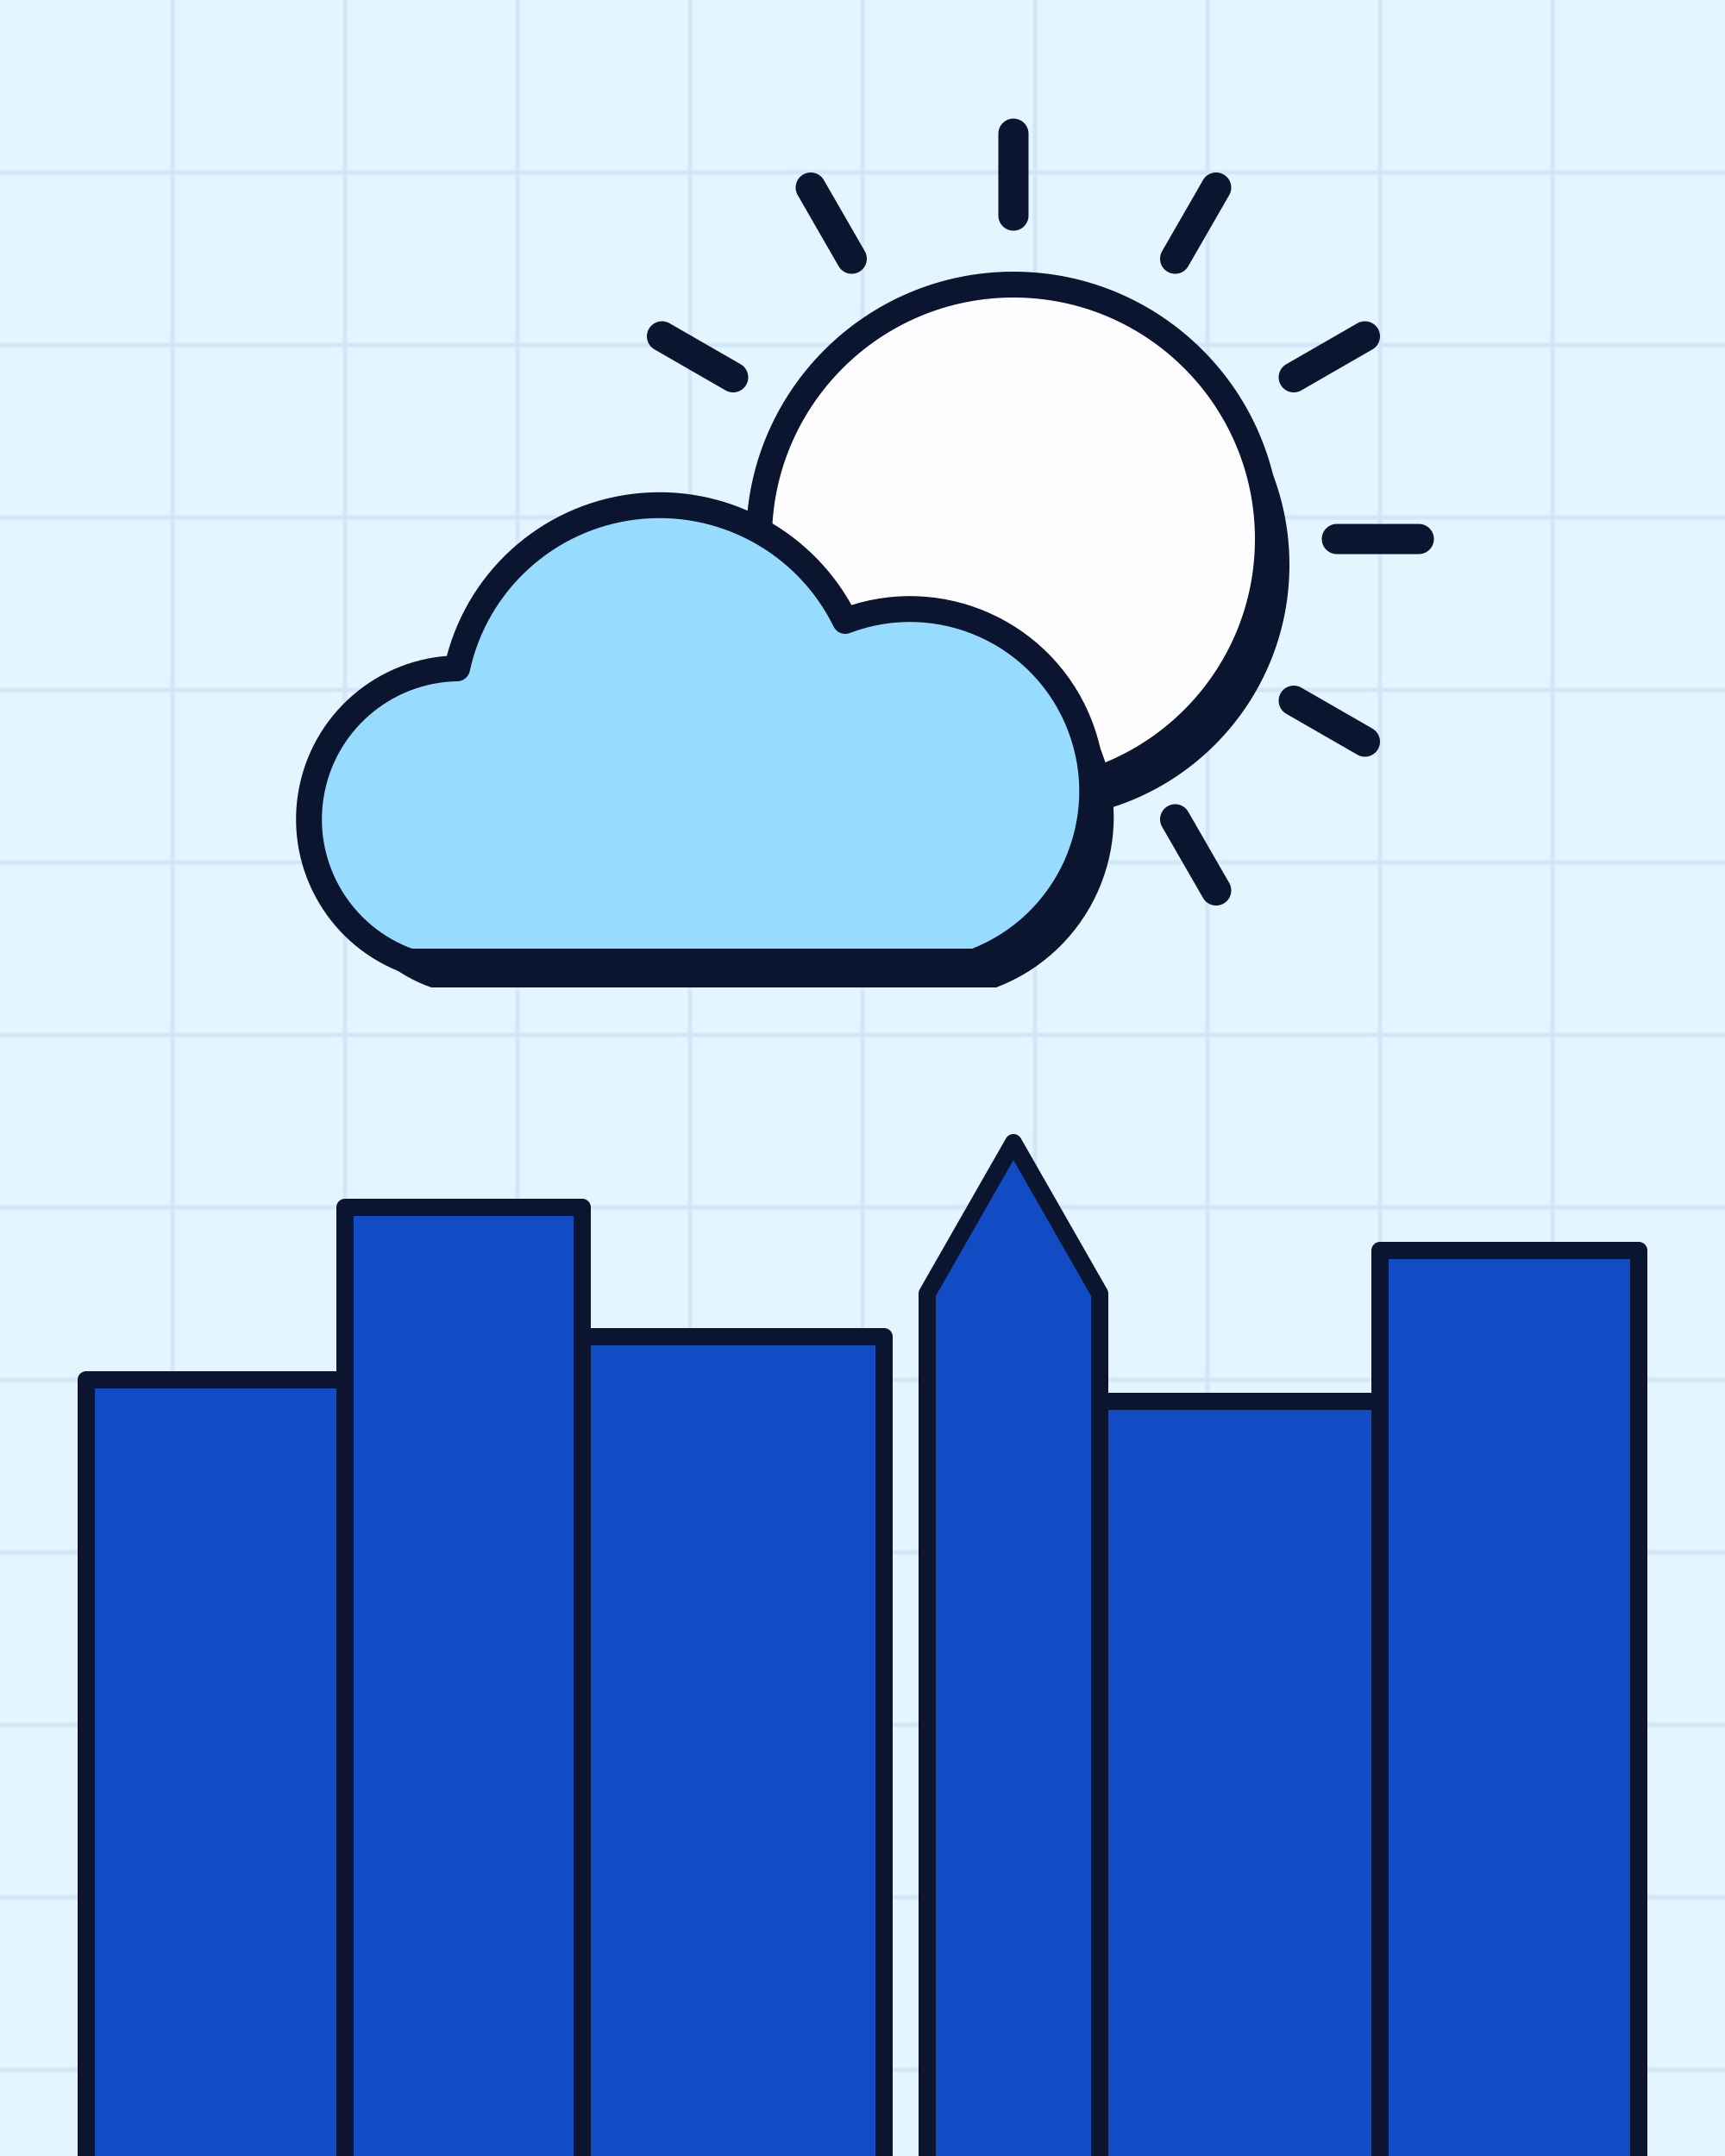
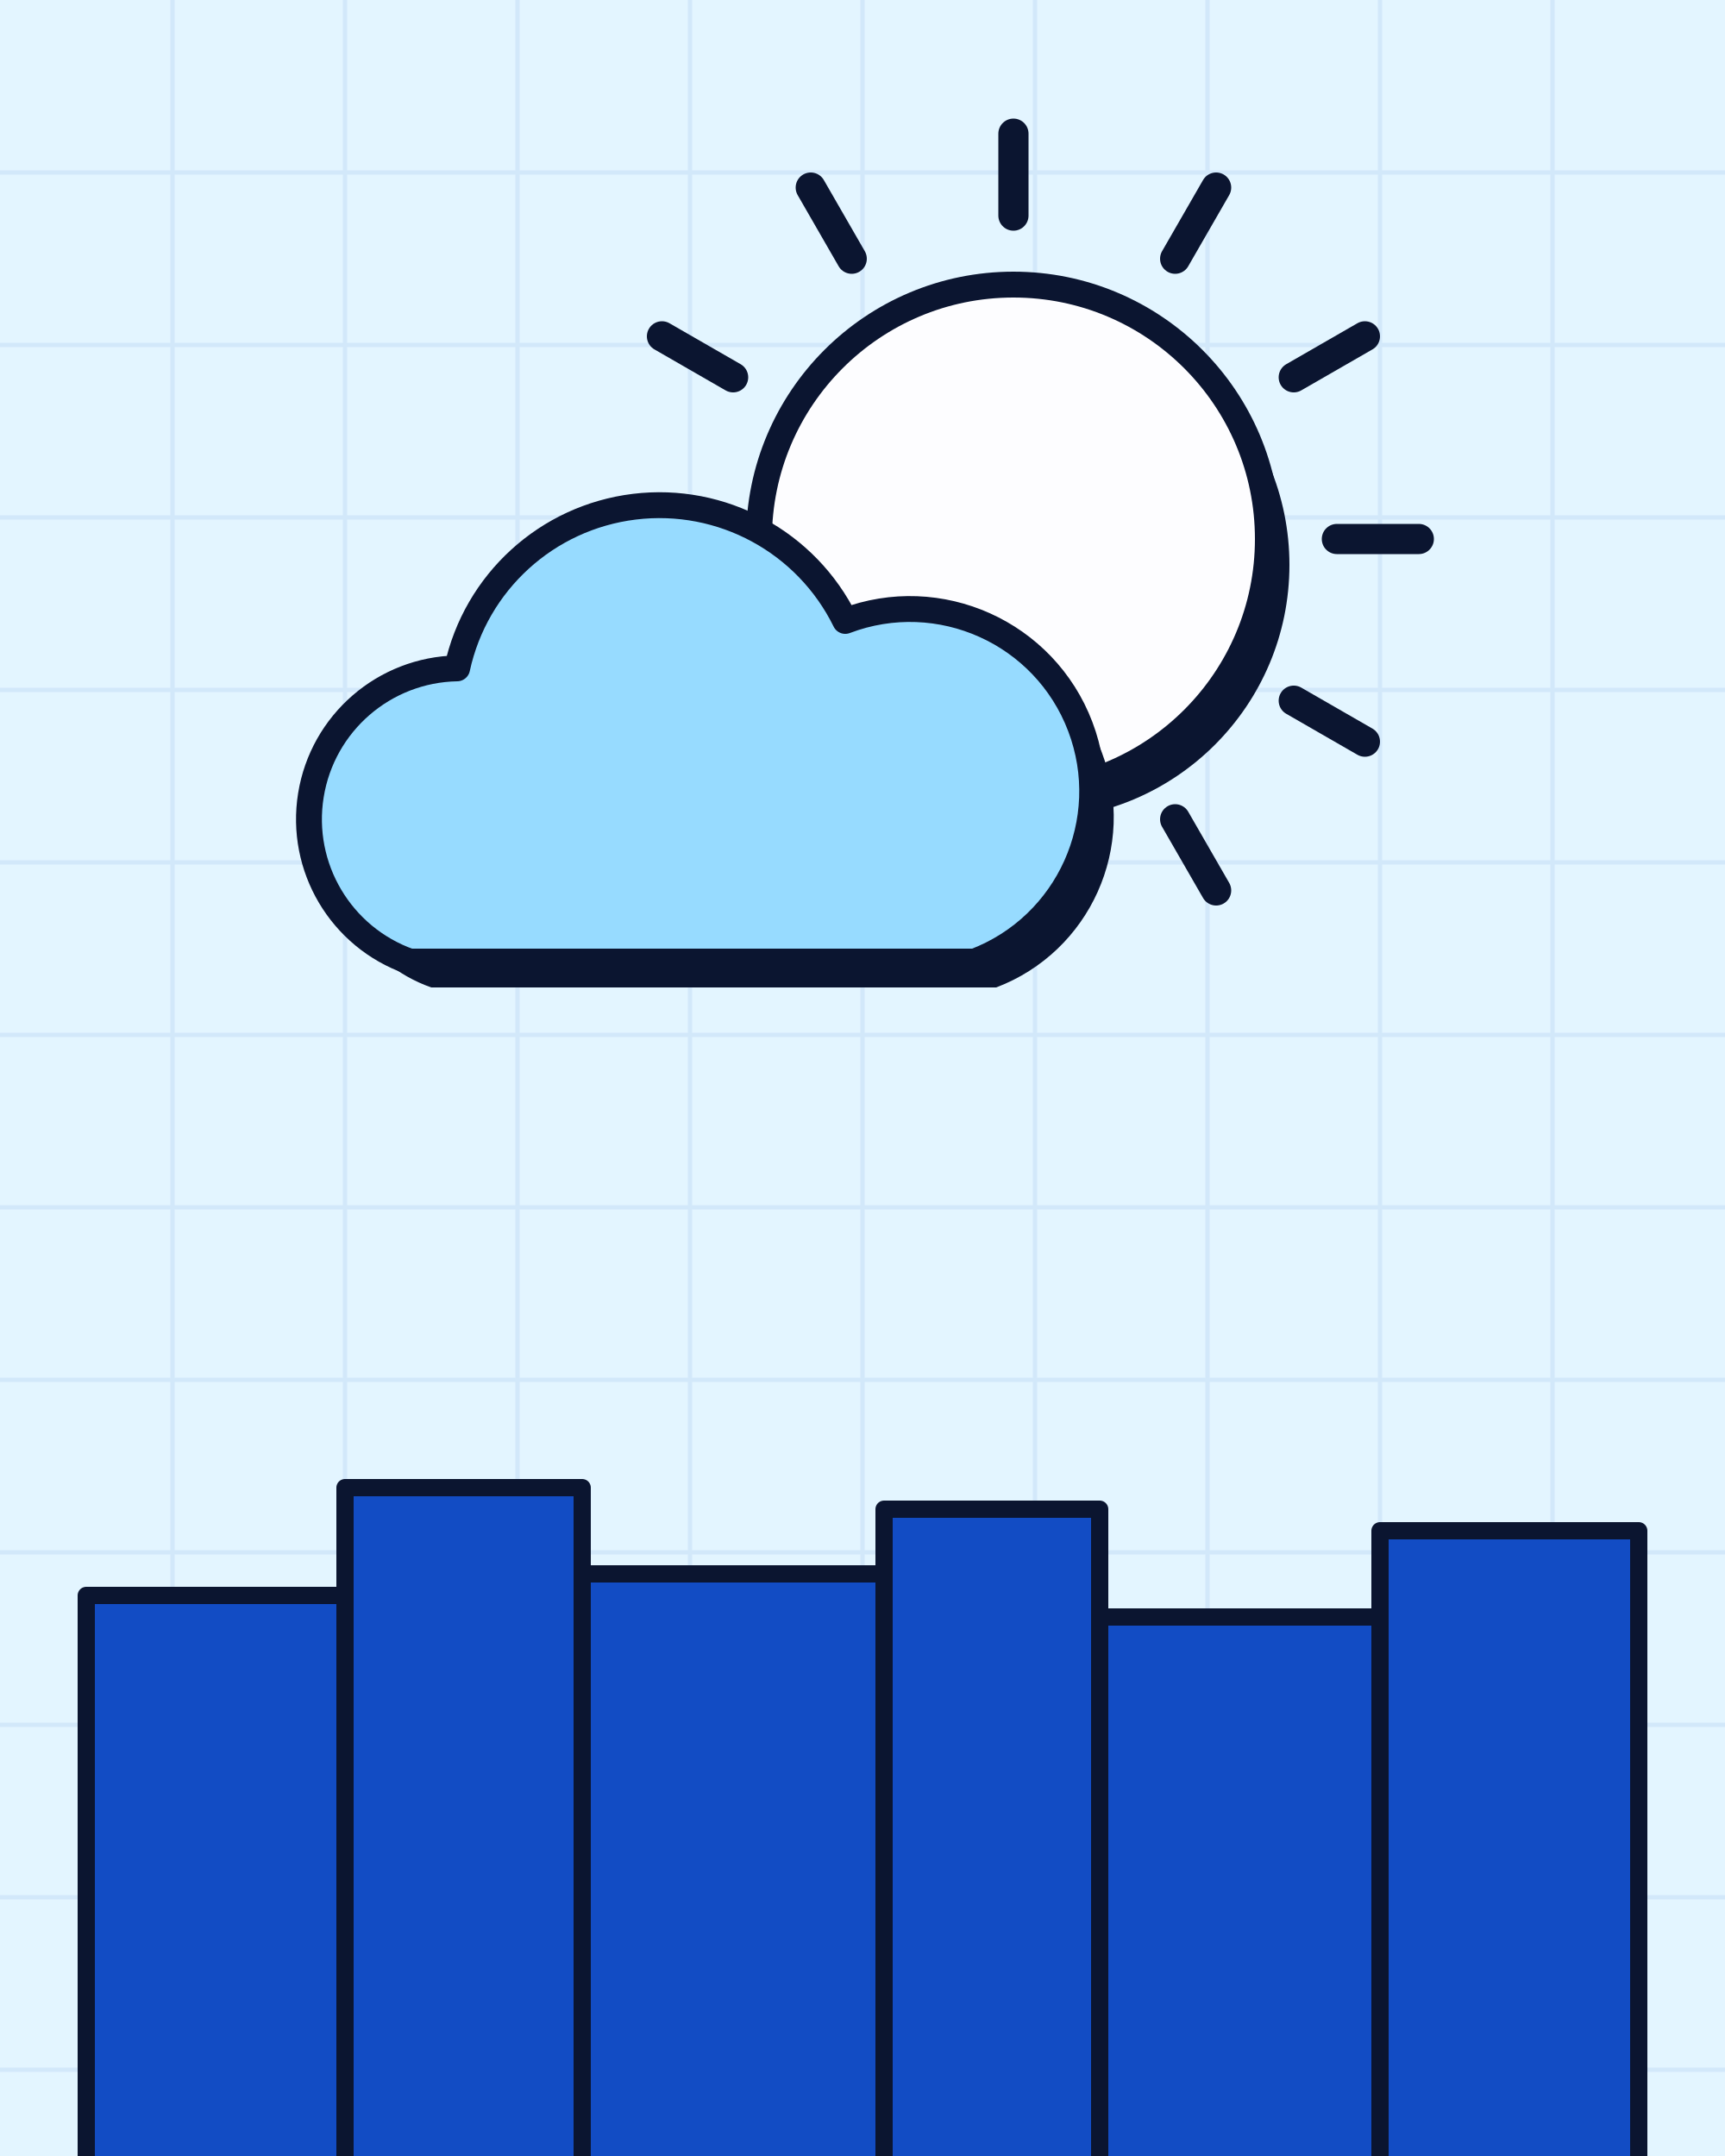
<svg xmlns="http://www.w3.org/2000/svg" viewBox="0 0 800 1000" role="img" aria-label="The sun behind a cloud over a city skyline">
  <rect width="800" height="1000" fill="#E3F5FF" />
  <path d="M80 0V1000M160 0V1000M240 0V1000M320 0V1000M400 0V1000M480 0V1000M560 0V1000M640 0V1000M720 0V1000M0 80H800M0 160H800M0 240H800M0 320H800M0 400H800M0 480H800M0 560H800M0 640H800M0 720H800M0 800H800M0 880H800M0 960H800" stroke="#124CC4" stroke-opacity="0.08" stroke-width="2" fill="none" />
  <g stroke="#0B1530" stroke-width="14" stroke-linecap="round">
    <path d="M620 250L658 250" />
    <path d="M600 325L633 344" />
    <path d="M545 380L564 413" />
    <path d="M470 400L470 438" />
    <path d="M395 380L376 413" />
    <path d="M340 325L307 344" />
    <path d="M320 250L282 250" />
    <path d="M340 175L307 156" />
    <path d="M395 120L376 87" />
    <path d="M470 100L470 62" />
    <path d="M545 120L564 87" />
    <path d="M600 175L633 156" />
  </g>
  <circle cx="480" cy="262" r="118" fill="#0B1530" />
  <circle cx="470" cy="250" r="118" fill="#FDFDFF" stroke="#0B1530" stroke-width="12" />
  <path d="M190 446a70 70 0 0 1 22-136a96 96 0 0 1 180-22a78 78 0 0 1 60 158z" fill="#0B1530" transform="translate(10 12)" />
  <path d="M190 446a70 70 0 0 1 22-136a96 96 0 0 1 180-22a78 78 0 0 1 60 158z" fill="#97DBFF" stroke="#0B1530" stroke-width="12" stroke-linejoin="round" />
  <g fill="#124CC4" stroke="#0B1530" stroke-width="8" stroke-linejoin="round">
-     <rect x="40" y="640" width="120" height="400" />
-     <rect x="160" y="560" width="110" height="480" />
-     <rect x="270" y="620" width="140" height="420" />
-     <path d="M430 1040V600l40-70 40 70v440z" />
-     <rect x="510" y="650" width="130" height="390" />
-     <rect x="640" y="580" width="120" height="460" />
+     <rect x="40" y="740" width="120" height="300" />
+     <rect x="160" y="690" width="110" height="350" />
+     <rect x="270" y="730" width="140" height="310" />
+     <rect x="410" y="700" width="100" height="340" />
+     <rect x="510" y="750" width="130" height="290" />
+     <rect x="640" y="710" width="120" height="330" />
  </g>
</svg>
